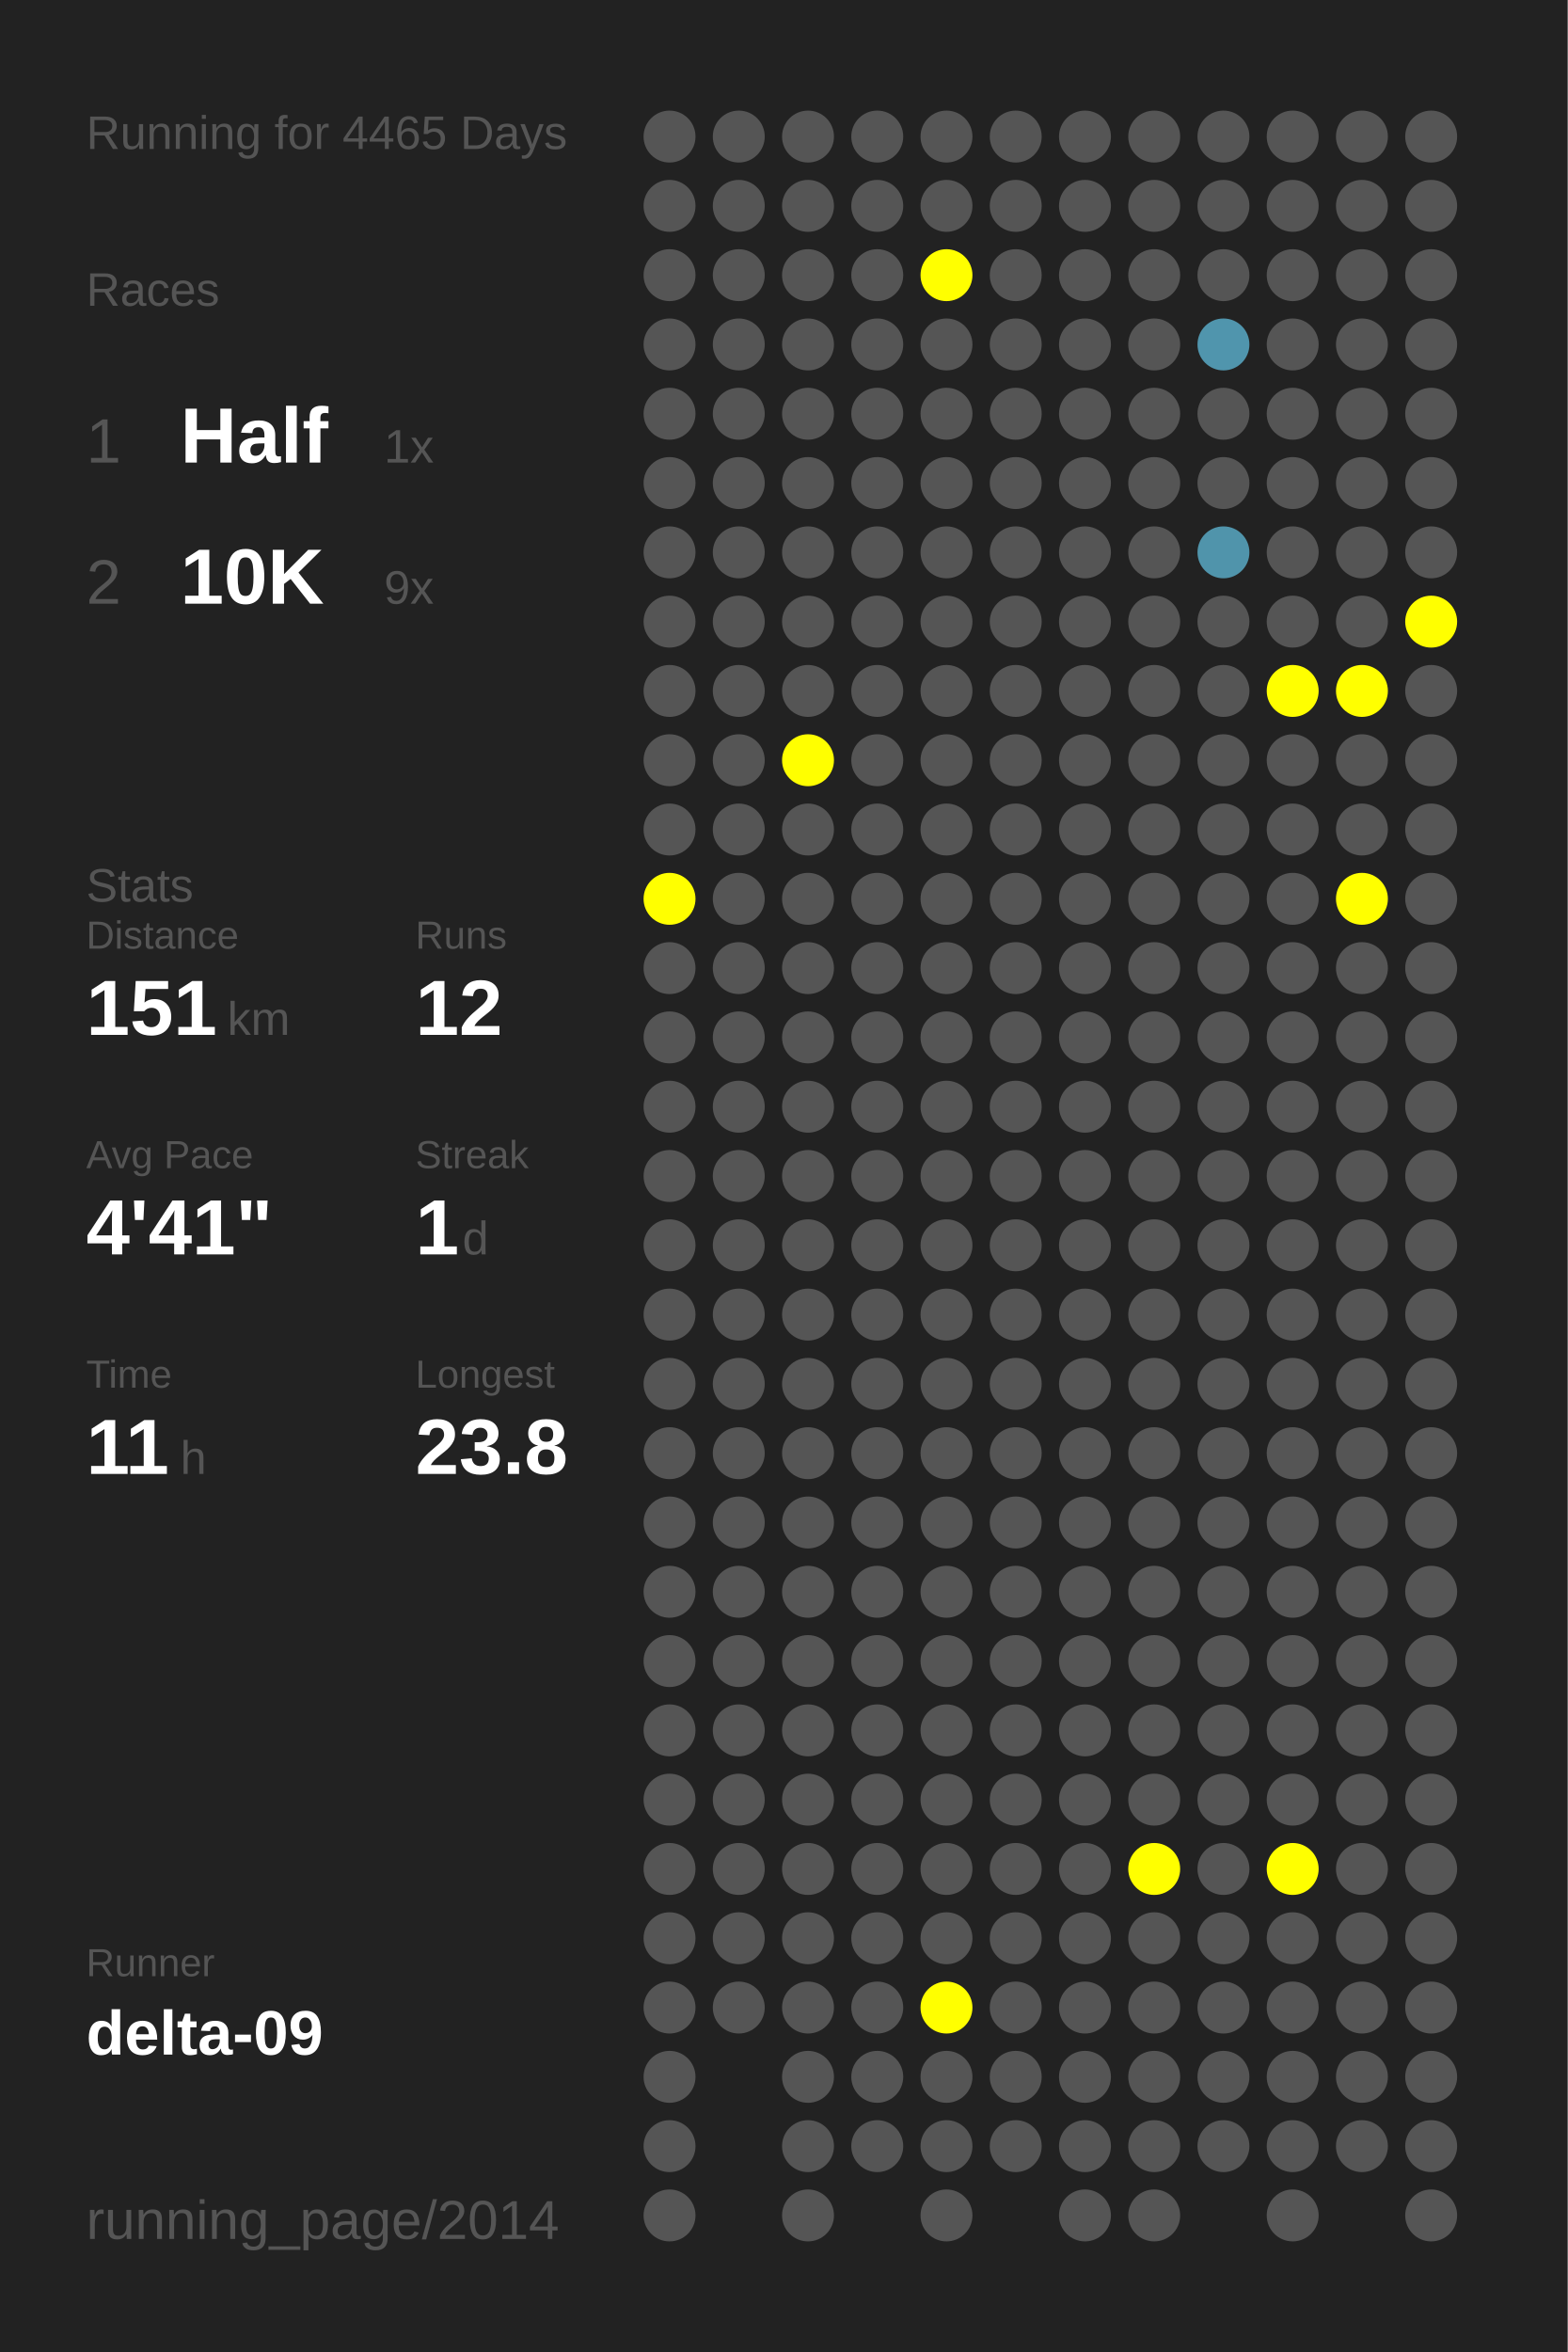
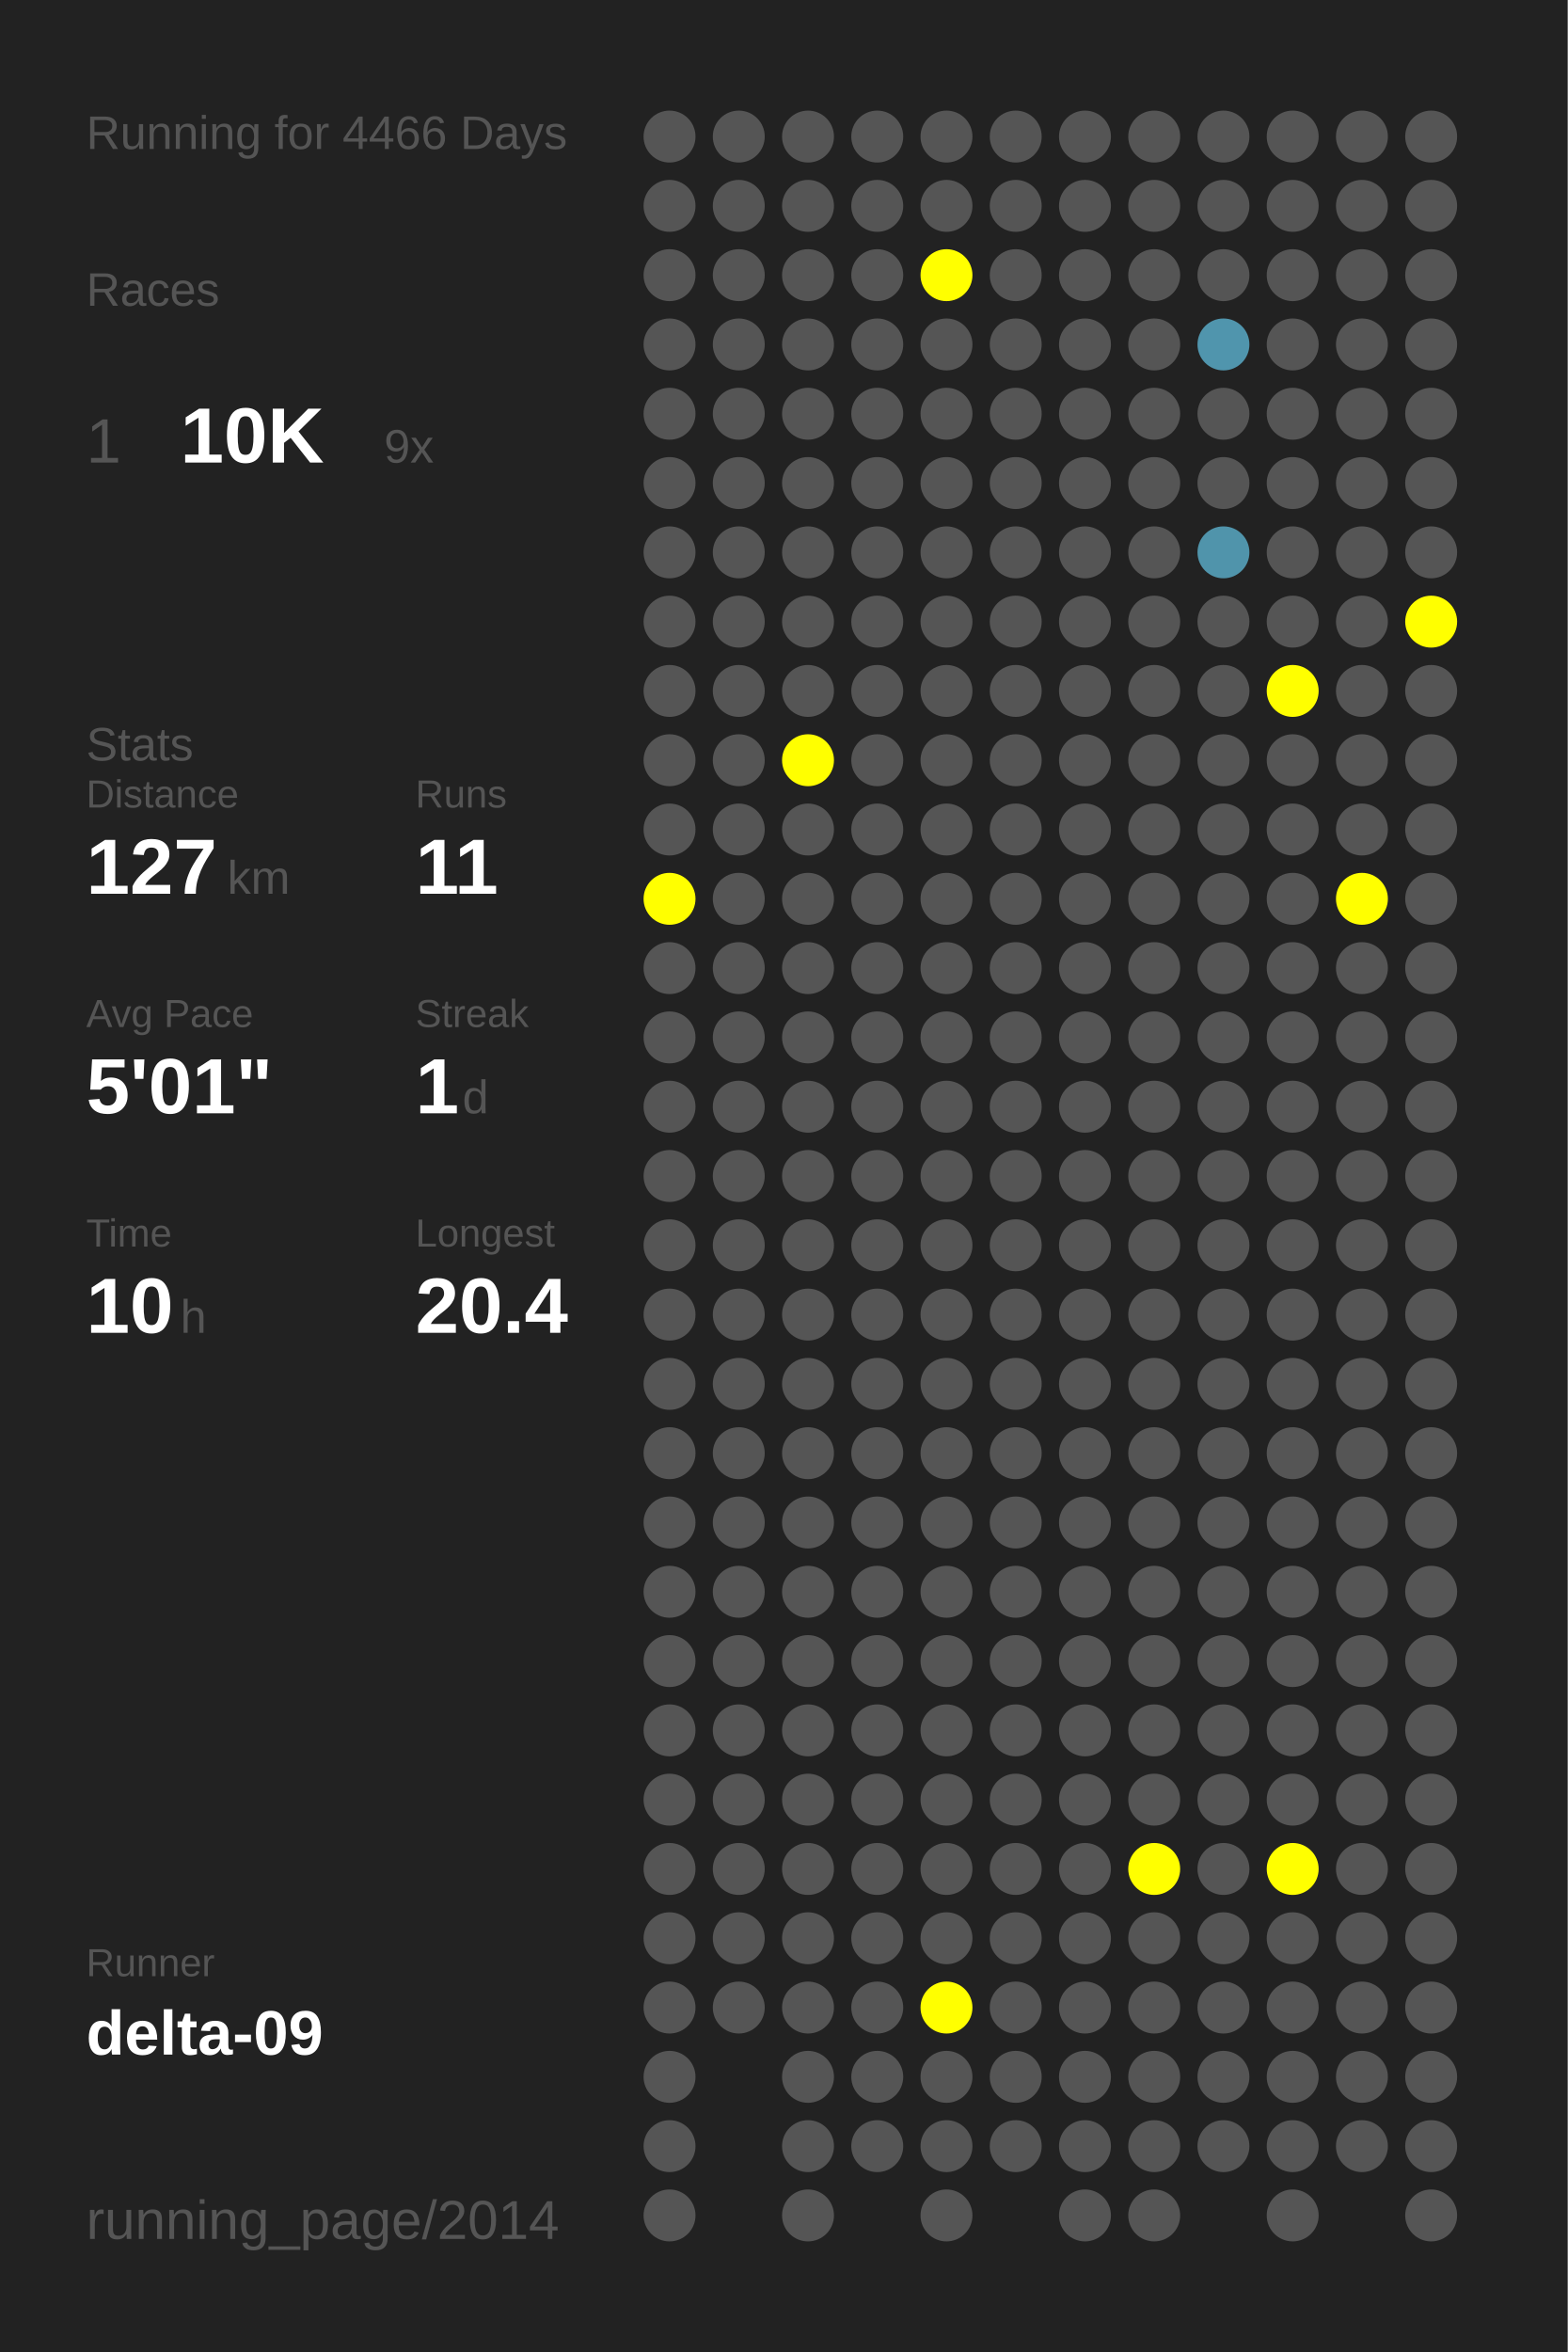
<svg xmlns="http://www.w3.org/2000/svg" baseProfile="full" height="300mm" version="1.1" viewBox="0,0,200,300" width="200mm">
  <defs />
  <rect fill="#222222" height="300" width="200" x="0" y="0" />
-   <text fill="#555555" style="font-size:6px; font-family:Arial;" x="11" y="19">Running for 4465 Days</text>
+   <text fill="#555555" style="font-size:6px; font-family:Arial;" x="11" y="19">Running for 4466 Days</text>
  <text fill="#555555" style="font-size:6px; font-family:Arial;" x="11" y="39">Races</text>
  <text fill="#555555" style="font-size:8px; font-family:Arial;" x="11" y="59">1</text>
-   <text fill="#FFFFFF" style="font-size:10px; font-family:Arial; font-weight:bold;" x="23" y="59">Half</text>
-   <text fill="#555555" style="font-size:6px; font-family:Arial;" x="49" y="59">1x</text>
-   <text fill="#555555" style="font-size:8px; font-family:Arial;" x="11" y="77">2</text>
-   <text fill="#FFFFFF" style="font-size:10px; font-family:Arial; font-weight:bold;" x="23" y="77">10K</text>
-   <text fill="#555555" style="font-size:6px; font-family:Arial;" x="49" y="77">9x</text>
-   <text fill="#555555" style="font-size:6px; font-family:Arial;" x="11" y="115">Stats</text>
-   <text fill="#555555" style="font-size:5px; font-family:Arial;" x="11" y="121">Distance</text>
-   <text fill="#FFFFFF" style="font-size:10px; font-family:Arial; font-weight:bold;" x="11" y="132">151</text>
-   <text fill="#555555" style="font-size:6px; font-family:Arial;" x="29" y="132">km</text>
-   <text fill="#555555" style="font-size:5px; font-family:Arial;" x="53" y="121">Runs</text>
-   <text fill="#FFFFFF" style="font-size:10px; font-family:Arial; font-weight:bold;" x="53" y="132">12</text>
-   <text fill="#555555" style="font-size:5px; font-family:Arial;" x="11" y="149">Avg Pace</text>
-   <text fill="#FFFFFF" style="font-size:10px; font-family:Arial; font-weight:bold;" x="11" y="160">4'41"</text>
-   <text fill="#555555" style="font-size:5px; font-family:Arial;" x="53" y="149">Streak</text>
-   <text fill="#FFFFFF" style="font-size:10px; font-family:Arial; font-weight:bold;" x="53" y="160">1</text>
-   <text fill="#555555" style="font-size:6px; font-family:Arial;" x="59" y="160">d</text>
-   <text fill="#555555" style="font-size:5px; font-family:Arial;" x="11" y="177">Time</text>
-   <text fill="#FFFFFF" style="font-size:10px; font-family:Arial; font-weight:bold;" x="11" y="188">11</text>
-   <text fill="#555555" style="font-size:6px; font-family:Arial;" x="23" y="188">h</text>
-   <text fill="#555555" style="font-size:5px; font-family:Arial;" x="53" y="177">Longest</text>
-   <text fill="#FFFFFF" style="font-size:10px; font-family:Arial; font-weight:bold;" x="53" y="188">23.8</text>
+   <text fill="#FFFFFF" style="font-size:10px; font-family:Arial; font-weight:bold;" x="23" y="59">10K</text>
+   <text fill="#555555" style="font-size:6px; font-family:Arial;" x="49" y="59">9x</text>
+   <text fill="#555555" style="font-size:6px; font-family:Arial;" x="11" y="97">Stats</text>
+   <text fill="#555555" style="font-size:5px; font-family:Arial;" x="11" y="103">Distance</text>
+   <text fill="#FFFFFF" style="font-size:10px; font-family:Arial; font-weight:bold;" x="11" y="114">127</text>
+   <text fill="#555555" style="font-size:6px; font-family:Arial;" x="29" y="114">km</text>
+   <text fill="#555555" style="font-size:5px; font-family:Arial;" x="53" y="103">Runs</text>
+   <text fill="#FFFFFF" style="font-size:10px; font-family:Arial; font-weight:bold;" x="53" y="114">11</text>
+   <text fill="#555555" style="font-size:5px; font-family:Arial;" x="11" y="131">Avg Pace</text>
+   <text fill="#FFFFFF" style="font-size:10px; font-family:Arial; font-weight:bold;" x="11" y="142">5'01"</text>
+   <text fill="#555555" style="font-size:5px; font-family:Arial;" x="53" y="131">Streak</text>
+   <text fill="#FFFFFF" style="font-size:10px; font-family:Arial; font-weight:bold;" x="53" y="142">1</text>
+   <text fill="#555555" style="font-size:6px; font-family:Arial;" x="59" y="142">d</text>
+   <text fill="#555555" style="font-size:5px; font-family:Arial;" x="11" y="159">Time</text>
+   <text fill="#FFFFFF" style="font-size:10px; font-family:Arial; font-weight:bold;" x="11" y="170">10</text>
+   <text fill="#555555" style="font-size:6px; font-family:Arial;" x="23" y="170">h</text>
+   <text fill="#555555" style="font-size:5px; font-family:Arial;" x="53" y="159">Longest</text>
+   <text fill="#FFFFFF" style="font-size:10px; font-family:Arial; font-weight:bold;" x="53" y="170">20.4</text>
  <text fill="#555555" style="font-size:5px; font-family:Arial;" x="11" y="252.065">Runner</text>
  <text fill="#FFFFFF" style="font-size:8px; font-family:Arial; font-weight:bold;" x="11" y="262.065">delta-09</text>
  <text fill="#555555" style="font-size:7px; font-family:Arial;" x="11" y="285.581">running_page/2014</text>
  <circle cx="85.417" cy="17.419" fill="#555555" r="3.312" />
  <circle cx="85.417" cy="26.258" fill="#555555" r="3.312" />
  <circle cx="85.417" cy="35.097" fill="#555555" r="3.312" />
  <circle cx="85.417" cy="43.935" fill="#555555" r="3.312" />
  <circle cx="85.417" cy="52.774" fill="#555555" r="3.312" />
  <circle cx="85.417" cy="61.613" fill="#555555" r="3.312" />
  <circle cx="85.417" cy="70.452" fill="#555555" r="3.312" />
  <circle cx="85.417" cy="79.29" fill="#555555" r="3.312" />
  <circle cx="85.417" cy="88.129" fill="#555555" r="3.312" />
  <circle cx="85.417" cy="96.968" fill="#555555" r="3.312" />
  <circle cx="85.417" cy="105.806" fill="#555555" r="3.312" />
  <circle cx="85.417" cy="114.645" fill="#FFFF00" r="3.312" />
  <circle cx="85.417" cy="123.484" fill="#555555" r="3.312" />
  <circle cx="85.417" cy="132.323" fill="#555555" r="3.312" />
  <circle cx="85.417" cy="141.161" fill="#555555" r="3.312" />
  <circle cx="85.417" cy="150" fill="#555555" r="3.312" />
  <circle cx="85.417" cy="158.839" fill="#555555" r="3.312" />
  <circle cx="85.417" cy="167.677" fill="#555555" r="3.312" />
  <circle cx="85.417" cy="176.516" fill="#555555" r="3.312" />
  <circle cx="85.417" cy="185.355" fill="#555555" r="3.312" />
  <circle cx="85.417" cy="194.194" fill="#555555" r="3.312" />
  <circle cx="85.417" cy="203.032" fill="#555555" r="3.312" />
  <circle cx="85.417" cy="211.871" fill="#555555" r="3.312" />
  <circle cx="85.417" cy="220.71" fill="#555555" r="3.312" />
  <circle cx="85.417" cy="229.548" fill="#555555" r="3.312" />
  <circle cx="85.417" cy="238.387" fill="#555555" r="3.312" />
  <circle cx="85.417" cy="247.226" fill="#555555" r="3.312" />
  <circle cx="85.417" cy="256.065" fill="#555555" r="3.312" />
  <circle cx="85.417" cy="264.903" fill="#555555" r="3.312" />
  <circle cx="85.417" cy="273.742" fill="#555555" r="3.312" />
  <circle cx="85.417" cy="282.581" fill="#555555" r="3.312" />
  <circle cx="94.25" cy="17.419" fill="#555555" r="3.312" />
  <circle cx="94.25" cy="26.258" fill="#555555" r="3.312" />
  <circle cx="94.25" cy="35.097" fill="#555555" r="3.312" />
  <circle cx="94.25" cy="43.935" fill="#555555" r="3.312" />
  <circle cx="94.25" cy="52.774" fill="#555555" r="3.312" />
  <circle cx="94.25" cy="61.613" fill="#555555" r="3.312" />
  <circle cx="94.25" cy="70.452" fill="#555555" r="3.312" />
  <circle cx="94.25" cy="79.29" fill="#555555" r="3.312" />
  <circle cx="94.25" cy="88.129" fill="#555555" r="3.312" />
  <circle cx="94.25" cy="96.968" fill="#555555" r="3.312" />
  <circle cx="94.25" cy="105.806" fill="#555555" r="3.312" />
  <circle cx="94.25" cy="114.645" fill="#555555" r="3.312" />
  <circle cx="94.25" cy="123.484" fill="#555555" r="3.312" />
  <circle cx="94.25" cy="132.323" fill="#555555" r="3.312" />
  <circle cx="94.25" cy="141.161" fill="#555555" r="3.312" />
  <circle cx="94.25" cy="150" fill="#555555" r="3.312" />
  <circle cx="94.25" cy="158.839" fill="#555555" r="3.312" />
  <circle cx="94.25" cy="167.677" fill="#555555" r="3.312" />
  <circle cx="94.25" cy="176.516" fill="#555555" r="3.312" />
  <circle cx="94.25" cy="185.355" fill="#555555" r="3.312" />
  <circle cx="94.25" cy="194.194" fill="#555555" r="3.312" />
  <circle cx="94.25" cy="203.032" fill="#555555" r="3.312" />
  <circle cx="94.25" cy="211.871" fill="#555555" r="3.312" />
  <circle cx="94.25" cy="220.71" fill="#555555" r="3.312" />
  <circle cx="94.25" cy="229.548" fill="#555555" r="3.312" />
  <circle cx="94.25" cy="238.387" fill="#555555" r="3.312" />
  <circle cx="94.25" cy="247.226" fill="#555555" r="3.312" />
  <circle cx="94.25" cy="256.065" fill="#555555" r="3.312" />
  <circle cx="103.083" cy="17.419" fill="#555555" r="3.312" />
  <circle cx="103.083" cy="26.258" fill="#555555" r="3.312" />
  <circle cx="103.083" cy="35.097" fill="#555555" r="3.312" />
  <circle cx="103.083" cy="43.935" fill="#555555" r="3.312" />
  <circle cx="103.083" cy="52.774" fill="#555555" r="3.312" />
  <circle cx="103.083" cy="61.613" fill="#555555" r="3.312" />
  <circle cx="103.083" cy="70.452" fill="#555555" r="3.312" />
  <circle cx="103.083" cy="79.29" fill="#555555" r="3.312" />
  <circle cx="103.083" cy="88.129" fill="#555555" r="3.312" />
  <circle cx="103.083" cy="96.968" fill="#FFFF00" r="3.312" />
  <circle cx="103.083" cy="105.806" fill="#555555" r="3.312" />
  <circle cx="103.083" cy="114.645" fill="#555555" r="3.312" />
  <circle cx="103.083" cy="123.484" fill="#555555" r="3.312" />
  <circle cx="103.083" cy="132.323" fill="#555555" r="3.312" />
  <circle cx="103.083" cy="141.161" fill="#555555" r="3.312" />
  <circle cx="103.083" cy="150" fill="#555555" r="3.312" />
  <circle cx="103.083" cy="158.839" fill="#555555" r="3.312" />
  <circle cx="103.083" cy="167.677" fill="#555555" r="3.312" />
  <circle cx="103.083" cy="176.516" fill="#555555" r="3.312" />
  <circle cx="103.083" cy="185.355" fill="#555555" r="3.312" />
  <circle cx="103.083" cy="194.194" fill="#555555" r="3.312" />
  <circle cx="103.083" cy="203.032" fill="#555555" r="3.312" />
  <circle cx="103.083" cy="211.871" fill="#555555" r="3.312" />
  <circle cx="103.083" cy="220.71" fill="#555555" r="3.312" />
  <circle cx="103.083" cy="229.548" fill="#555555" r="3.312" />
  <circle cx="103.083" cy="238.387" fill="#555555" r="3.312" />
  <circle cx="103.083" cy="247.226" fill="#555555" r="3.312" />
  <circle cx="103.083" cy="256.065" fill="#555555" r="3.312" />
  <circle cx="103.083" cy="264.903" fill="#555555" r="3.312" />
  <circle cx="103.083" cy="273.742" fill="#555555" r="3.312" />
  <circle cx="103.083" cy="282.581" fill="#555555" r="3.312" />
  <circle cx="111.917" cy="17.419" fill="#555555" r="3.312" />
  <circle cx="111.917" cy="26.258" fill="#555555" r="3.312" />
  <circle cx="111.917" cy="35.097" fill="#555555" r="3.312" />
  <circle cx="111.917" cy="43.935" fill="#555555" r="3.312" />
  <circle cx="111.917" cy="52.774" fill="#555555" r="3.312" />
  <circle cx="111.917" cy="61.613" fill="#555555" r="3.312" />
  <circle cx="111.917" cy="70.452" fill="#555555" r="3.312" />
  <circle cx="111.917" cy="79.29" fill="#555555" r="3.312" />
  <circle cx="111.917" cy="88.129" fill="#555555" r="3.312" />
  <circle cx="111.917" cy="96.968" fill="#555555" r="3.312" />
  <circle cx="111.917" cy="105.806" fill="#555555" r="3.312" />
  <circle cx="111.917" cy="114.645" fill="#555555" r="3.312" />
  <circle cx="111.917" cy="123.484" fill="#555555" r="3.312" />
  <circle cx="111.917" cy="132.323" fill="#555555" r="3.312" />
  <circle cx="111.917" cy="141.161" fill="#555555" r="3.312" />
  <circle cx="111.917" cy="150" fill="#555555" r="3.312" />
  <circle cx="111.917" cy="158.839" fill="#555555" r="3.312" />
  <circle cx="111.917" cy="167.677" fill="#555555" r="3.312" />
  <circle cx="111.917" cy="176.516" fill="#555555" r="3.312" />
  <circle cx="111.917" cy="185.355" fill="#555555" r="3.312" />
  <circle cx="111.917" cy="194.194" fill="#555555" r="3.312" />
  <circle cx="111.917" cy="203.032" fill="#555555" r="3.312" />
  <circle cx="111.917" cy="211.871" fill="#555555" r="3.312" />
  <circle cx="111.917" cy="220.71" fill="#555555" r="3.312" />
  <circle cx="111.917" cy="229.548" fill="#555555" r="3.312" />
  <circle cx="111.917" cy="238.387" fill="#555555" r="3.312" />
  <circle cx="111.917" cy="247.226" fill="#555555" r="3.312" />
  <circle cx="111.917" cy="256.065" fill="#555555" r="3.312" />
  <circle cx="111.917" cy="264.903" fill="#555555" r="3.312" />
  <circle cx="111.917" cy="273.742" fill="#555555" r="3.312" />
  <circle cx="120.75" cy="17.419" fill="#555555" r="3.312" />
  <circle cx="120.75" cy="26.258" fill="#555555" r="3.312" />
  <circle cx="120.75" cy="35.097" fill="#FFFF00" r="3.312" />
  <circle cx="120.75" cy="43.935" fill="#555555" r="3.312" />
  <circle cx="120.75" cy="52.774" fill="#555555" r="3.312" />
  <circle cx="120.75" cy="61.613" fill="#555555" r="3.312" />
  <circle cx="120.75" cy="70.452" fill="#555555" r="3.312" />
  <circle cx="120.75" cy="79.29" fill="#555555" r="3.312" />
  <circle cx="120.75" cy="88.129" fill="#555555" r="3.312" />
  <circle cx="120.75" cy="96.968" fill="#555555" r="3.312" />
  <circle cx="120.75" cy="105.806" fill="#555555" r="3.312" />
  <circle cx="120.75" cy="114.645" fill="#555555" r="3.312" />
  <circle cx="120.75" cy="123.484" fill="#555555" r="3.312" />
  <circle cx="120.75" cy="132.323" fill="#555555" r="3.312" />
  <circle cx="120.75" cy="141.161" fill="#555555" r="3.312" />
  <circle cx="120.75" cy="150" fill="#555555" r="3.312" />
  <circle cx="120.75" cy="158.839" fill="#555555" r="3.312" />
  <circle cx="120.75" cy="167.677" fill="#555555" r="3.312" />
  <circle cx="120.75" cy="176.516" fill="#555555" r="3.312" />
  <circle cx="120.75" cy="185.355" fill="#555555" r="3.312" />
  <circle cx="120.75" cy="194.194" fill="#555555" r="3.312" />
  <circle cx="120.75" cy="203.032" fill="#555555" r="3.312" />
  <circle cx="120.75" cy="211.871" fill="#555555" r="3.312" />
  <circle cx="120.75" cy="220.71" fill="#555555" r="3.312" />
  <circle cx="120.75" cy="229.548" fill="#555555" r="3.312" />
  <circle cx="120.75" cy="238.387" fill="#555555" r="3.312" />
  <circle cx="120.75" cy="247.226" fill="#555555" r="3.312" />
  <circle cx="120.75" cy="256.065" fill="#FFFF00" r="3.312" />
  <circle cx="120.75" cy="264.903" fill="#555555" r="3.312" />
  <circle cx="120.75" cy="273.742" fill="#555555" r="3.312" />
  <circle cx="120.75" cy="282.581" fill="#555555" r="3.312" />
  <circle cx="129.583" cy="17.419" fill="#555555" r="3.312" />
  <circle cx="129.583" cy="26.258" fill="#555555" r="3.312" />
  <circle cx="129.583" cy="35.097" fill="#555555" r="3.312" />
  <circle cx="129.583" cy="43.935" fill="#555555" r="3.312" />
  <circle cx="129.583" cy="52.774" fill="#555555" r="3.312" />
  <circle cx="129.583" cy="61.613" fill="#555555" r="3.312" />
  <circle cx="129.583" cy="70.452" fill="#555555" r="3.312" />
  <circle cx="129.583" cy="79.29" fill="#555555" r="3.312" />
  <circle cx="129.583" cy="88.129" fill="#555555" r="3.312" />
  <circle cx="129.583" cy="96.968" fill="#555555" r="3.312" />
  <circle cx="129.583" cy="105.806" fill="#555555" r="3.312" />
  <circle cx="129.583" cy="114.645" fill="#555555" r="3.312" />
  <circle cx="129.583" cy="123.484" fill="#555555" r="3.312" />
  <circle cx="129.583" cy="132.323" fill="#555555" r="3.312" />
  <circle cx="129.583" cy="141.161" fill="#555555" r="3.312" />
  <circle cx="129.583" cy="150" fill="#555555" r="3.312" />
  <circle cx="129.583" cy="158.839" fill="#555555" r="3.312" />
  <circle cx="129.583" cy="167.677" fill="#555555" r="3.312" />
  <circle cx="129.583" cy="176.516" fill="#555555" r="3.312" />
  <circle cx="129.583" cy="185.355" fill="#555555" r="3.312" />
  <circle cx="129.583" cy="194.194" fill="#555555" r="3.312" />
  <circle cx="129.583" cy="203.032" fill="#555555" r="3.312" />
  <circle cx="129.583" cy="211.871" fill="#555555" r="3.312" />
  <circle cx="129.583" cy="220.71" fill="#555555" r="3.312" />
  <circle cx="129.583" cy="229.548" fill="#555555" r="3.312" />
  <circle cx="129.583" cy="238.387" fill="#555555" r="3.312" />
  <circle cx="129.583" cy="247.226" fill="#555555" r="3.312" />
  <circle cx="129.583" cy="256.065" fill="#555555" r="3.312" />
  <circle cx="129.583" cy="264.903" fill="#555555" r="3.312" />
  <circle cx="129.583" cy="273.742" fill="#555555" r="3.312" />
  <circle cx="138.417" cy="17.419" fill="#555555" r="3.312" />
  <circle cx="138.417" cy="26.258" fill="#555555" r="3.312" />
  <circle cx="138.417" cy="35.097" fill="#555555" r="3.312" />
  <circle cx="138.417" cy="43.935" fill="#555555" r="3.312" />
  <circle cx="138.417" cy="52.774" fill="#555555" r="3.312" />
  <circle cx="138.417" cy="61.613" fill="#555555" r="3.312" />
  <circle cx="138.417" cy="70.452" fill="#555555" r="3.312" />
  <circle cx="138.417" cy="79.29" fill="#555555" r="3.312" />
  <circle cx="138.417" cy="88.129" fill="#555555" r="3.312" />
  <circle cx="138.417" cy="96.968" fill="#555555" r="3.312" />
  <circle cx="138.417" cy="105.806" fill="#555555" r="3.312" />
  <circle cx="138.417" cy="114.645" fill="#555555" r="3.312" />
  <circle cx="138.417" cy="123.484" fill="#555555" r="3.312" />
  <circle cx="138.417" cy="132.323" fill="#555555" r="3.312" />
  <circle cx="138.417" cy="141.161" fill="#555555" r="3.312" />
  <circle cx="138.417" cy="150" fill="#555555" r="3.312" />
  <circle cx="138.417" cy="158.839" fill="#555555" r="3.312" />
  <circle cx="138.417" cy="167.677" fill="#555555" r="3.312" />
  <circle cx="138.417" cy="176.516" fill="#555555" r="3.312" />
  <circle cx="138.417" cy="185.355" fill="#555555" r="3.312" />
  <circle cx="138.417" cy="194.194" fill="#555555" r="3.312" />
  <circle cx="138.417" cy="203.032" fill="#555555" r="3.312" />
  <circle cx="138.417" cy="211.871" fill="#555555" r="3.312" />
  <circle cx="138.417" cy="220.71" fill="#555555" r="3.312" />
  <circle cx="138.417" cy="229.548" fill="#555555" r="3.312" />
  <circle cx="138.417" cy="238.387" fill="#555555" r="3.312" />
  <circle cx="138.417" cy="247.226" fill="#555555" r="3.312" />
  <circle cx="138.417" cy="256.065" fill="#555555" r="3.312" />
  <circle cx="138.417" cy="264.903" fill="#555555" r="3.312" />
  <circle cx="138.417" cy="273.742" fill="#555555" r="3.312" />
  <circle cx="138.417" cy="282.581" fill="#555555" r="3.312" />
  <circle cx="147.25" cy="17.419" fill="#555555" r="3.312" />
  <circle cx="147.25" cy="26.258" fill="#555555" r="3.312" />
  <circle cx="147.25" cy="35.097" fill="#555555" r="3.312" />
  <circle cx="147.25" cy="43.935" fill="#555555" r="3.312" />
  <circle cx="147.25" cy="52.774" fill="#555555" r="3.312" />
  <circle cx="147.25" cy="61.613" fill="#555555" r="3.312" />
  <circle cx="147.25" cy="70.452" fill="#555555" r="3.312" />
  <circle cx="147.25" cy="79.29" fill="#555555" r="3.312" />
  <circle cx="147.25" cy="88.129" fill="#555555" r="3.312" />
  <circle cx="147.25" cy="96.968" fill="#555555" r="3.312" />
  <circle cx="147.25" cy="105.806" fill="#555555" r="3.312" />
  <circle cx="147.25" cy="114.645" fill="#555555" r="3.312" />
  <circle cx="147.25" cy="123.484" fill="#555555" r="3.312" />
  <circle cx="147.25" cy="132.323" fill="#555555" r="3.312" />
  <circle cx="147.25" cy="141.161" fill="#555555" r="3.312" />
  <circle cx="147.25" cy="150" fill="#555555" r="3.312" />
  <circle cx="147.25" cy="158.839" fill="#555555" r="3.312" />
  <circle cx="147.25" cy="167.677" fill="#555555" r="3.312" />
  <circle cx="147.25" cy="176.516" fill="#555555" r="3.312" />
  <circle cx="147.25" cy="185.355" fill="#555555" r="3.312" />
  <circle cx="147.25" cy="194.194" fill="#555555" r="3.312" />
  <circle cx="147.25" cy="203.032" fill="#555555" r="3.312" />
  <circle cx="147.25" cy="211.871" fill="#555555" r="3.312" />
  <circle cx="147.25" cy="220.71" fill="#555555" r="3.312" />
  <circle cx="147.25" cy="229.548" fill="#555555" r="3.312" />
  <circle cx="147.25" cy="238.387" fill="#FFFF00" r="3.312" />
  <circle cx="147.25" cy="247.226" fill="#555555" r="3.312" />
  <circle cx="147.25" cy="256.065" fill="#555555" r="3.312" />
  <circle cx="147.25" cy="264.903" fill="#555555" r="3.312" />
  <circle cx="147.25" cy="273.742" fill="#555555" r="3.312" />
  <circle cx="147.25" cy="282.581" fill="#555555" r="3.312" />
  <circle cx="156.083" cy="17.419" fill="#555555" r="3.312" />
  <circle cx="156.083" cy="26.258" fill="#555555" r="3.312" />
  <circle cx="156.083" cy="35.097" fill="#555555" r="3.312" />
  <circle cx="156.083" cy="43.935" fill="#5095ad" r="3.312" />
  <circle cx="156.083" cy="52.774" fill="#555555" r="3.312" />
  <circle cx="156.083" cy="61.613" fill="#555555" r="3.312" />
  <circle cx="156.083" cy="70.452" fill="#5094ab" r="3.312" />
  <circle cx="156.083" cy="79.29" fill="#555555" r="3.312" />
  <circle cx="156.083" cy="88.129" fill="#555555" r="3.312" />
  <circle cx="156.083" cy="96.968" fill="#555555" r="3.312" />
  <circle cx="156.083" cy="105.806" fill="#555555" r="3.312" />
  <circle cx="156.083" cy="114.645" fill="#555555" r="3.312" />
  <circle cx="156.083" cy="123.484" fill="#555555" r="3.312" />
  <circle cx="156.083" cy="132.323" fill="#555555" r="3.312" />
  <circle cx="156.083" cy="141.161" fill="#555555" r="3.312" />
  <circle cx="156.083" cy="150" fill="#555555" r="3.312" />
  <circle cx="156.083" cy="158.839" fill="#555555" r="3.312" />
  <circle cx="156.083" cy="167.677" fill="#555555" r="3.312" />
  <circle cx="156.083" cy="176.516" fill="#555555" r="3.312" />
  <circle cx="156.083" cy="185.355" fill="#555555" r="3.312" />
  <circle cx="156.083" cy="194.194" fill="#555555" r="3.312" />
  <circle cx="156.083" cy="203.032" fill="#555555" r="3.312" />
  <circle cx="156.083" cy="211.871" fill="#555555" r="3.312" />
  <circle cx="156.083" cy="220.71" fill="#555555" r="3.312" />
  <circle cx="156.083" cy="229.548" fill="#555555" r="3.312" />
  <circle cx="156.083" cy="238.387" fill="#555555" r="3.312" />
  <circle cx="156.083" cy="247.226" fill="#555555" r="3.312" />
  <circle cx="156.083" cy="256.065" fill="#555555" r="3.312" />
  <circle cx="156.083" cy="264.903" fill="#555555" r="3.312" />
  <circle cx="156.083" cy="273.742" fill="#555555" r="3.312" />
  <circle cx="164.917" cy="17.419" fill="#555555" r="3.312" />
  <circle cx="164.917" cy="26.258" fill="#555555" r="3.312" />
  <circle cx="164.917" cy="35.097" fill="#555555" r="3.312" />
  <circle cx="164.917" cy="43.935" fill="#555555" r="3.312" />
  <circle cx="164.917" cy="52.774" fill="#555555" r="3.312" />
  <circle cx="164.917" cy="61.613" fill="#555555" r="3.312" />
  <circle cx="164.917" cy="70.452" fill="#555555" r="3.312" />
  <circle cx="164.917" cy="79.29" fill="#555555" r="3.312" />
  <circle cx="164.917" cy="88.129" fill="#FFFF00" r="3.312" />
  <circle cx="164.917" cy="96.968" fill="#555555" r="3.312" />
  <circle cx="164.917" cy="105.806" fill="#555555" r="3.312" />
  <circle cx="164.917" cy="114.645" fill="#555555" r="3.312" />
  <circle cx="164.917" cy="123.484" fill="#555555" r="3.312" />
  <circle cx="164.917" cy="132.323" fill="#555555" r="3.312" />
  <circle cx="164.917" cy="141.161" fill="#555555" r="3.312" />
  <circle cx="164.917" cy="150" fill="#555555" r="3.312" />
  <circle cx="164.917" cy="158.839" fill="#555555" r="3.312" />
  <circle cx="164.917" cy="167.677" fill="#555555" r="3.312" />
  <circle cx="164.917" cy="176.516" fill="#555555" r="3.312" />
  <circle cx="164.917" cy="185.355" fill="#555555" r="3.312" />
  <circle cx="164.917" cy="194.194" fill="#555555" r="3.312" />
  <circle cx="164.917" cy="203.032" fill="#555555" r="3.312" />
  <circle cx="164.917" cy="211.871" fill="#555555" r="3.312" />
  <circle cx="164.917" cy="220.71" fill="#555555" r="3.312" />
  <circle cx="164.917" cy="229.548" fill="#555555" r="3.312" />
  <circle cx="164.917" cy="238.387" fill="#FFFF00" r="3.312" />
  <circle cx="164.917" cy="247.226" fill="#555555" r="3.312" />
  <circle cx="164.917" cy="256.065" fill="#555555" r="3.312" />
  <circle cx="164.917" cy="264.903" fill="#555555" r="3.312" />
  <circle cx="164.917" cy="273.742" fill="#555555" r="3.312" />
  <circle cx="164.917" cy="282.581" fill="#555555" r="3.312" />
  <circle cx="173.75" cy="17.419" fill="#555555" r="3.312" />
  <circle cx="173.75" cy="26.258" fill="#555555" r="3.312" />
  <circle cx="173.75" cy="35.097" fill="#555555" r="3.312" />
  <circle cx="173.75" cy="43.935" fill="#555555" r="3.312" />
  <circle cx="173.75" cy="52.774" fill="#555555" r="3.312" />
  <circle cx="173.75" cy="61.613" fill="#555555" r="3.312" />
  <circle cx="173.75" cy="70.452" fill="#555555" r="3.312" />
  <circle cx="173.75" cy="79.29" fill="#555555" r="3.312" />
-   <circle cx="173.75" cy="88.129" fill="#FFFF00" r="3.312" />
+   <circle cx="173.75" cy="88.129" fill="#555555" r="3.312" />
  <circle cx="173.75" cy="96.968" fill="#555555" r="3.312" />
  <circle cx="173.75" cy="105.806" fill="#555555" r="3.312" />
  <circle cx="173.75" cy="114.645" fill="#FFFF00" r="3.312" />
  <circle cx="173.75" cy="123.484" fill="#555555" r="3.312" />
  <circle cx="173.75" cy="132.323" fill="#555555" r="3.312" />
  <circle cx="173.75" cy="141.161" fill="#555555" r="3.312" />
  <circle cx="173.75" cy="150" fill="#555555" r="3.312" />
  <circle cx="173.75" cy="158.839" fill="#555555" r="3.312" />
  <circle cx="173.75" cy="167.677" fill="#555555" r="3.312" />
  <circle cx="173.75" cy="176.516" fill="#555555" r="3.312" />
  <circle cx="173.75" cy="185.355" fill="#555555" r="3.312" />
  <circle cx="173.75" cy="194.194" fill="#555555" r="3.312" />
  <circle cx="173.75" cy="203.032" fill="#555555" r="3.312" />
  <circle cx="173.75" cy="211.871" fill="#555555" r="3.312" />
  <circle cx="173.75" cy="220.71" fill="#555555" r="3.312" />
  <circle cx="173.75" cy="229.548" fill="#555555" r="3.312" />
  <circle cx="173.75" cy="238.387" fill="#555555" r="3.312" />
  <circle cx="173.75" cy="247.226" fill="#555555" r="3.312" />
  <circle cx="173.75" cy="256.065" fill="#555555" r="3.312" />
  <circle cx="173.75" cy="264.903" fill="#555555" r="3.312" />
  <circle cx="173.75" cy="273.742" fill="#555555" r="3.312" />
  <circle cx="182.583" cy="17.419" fill="#555555" r="3.312" />
  <circle cx="182.583" cy="26.258" fill="#555555" r="3.312" />
  <circle cx="182.583" cy="35.097" fill="#555555" r="3.312" />
  <circle cx="182.583" cy="43.935" fill="#555555" r="3.312" />
  <circle cx="182.583" cy="52.774" fill="#555555" r="3.312" />
  <circle cx="182.583" cy="61.613" fill="#555555" r="3.312" />
  <circle cx="182.583" cy="70.452" fill="#555555" r="3.312" />
  <circle cx="182.583" cy="79.29" fill="#FFFF00" r="3.312" />
  <circle cx="182.583" cy="88.129" fill="#555555" r="3.312" />
  <circle cx="182.583" cy="96.968" fill="#555555" r="3.312" />
  <circle cx="182.583" cy="105.806" fill="#555555" r="3.312" />
  <circle cx="182.583" cy="114.645" fill="#555555" r="3.312" />
  <circle cx="182.583" cy="123.484" fill="#555555" r="3.312" />
  <circle cx="182.583" cy="132.323" fill="#555555" r="3.312" />
  <circle cx="182.583" cy="141.161" fill="#555555" r="3.312" />
  <circle cx="182.583" cy="150" fill="#555555" r="3.312" />
  <circle cx="182.583" cy="158.839" fill="#555555" r="3.312" />
  <circle cx="182.583" cy="167.677" fill="#555555" r="3.312" />
  <circle cx="182.583" cy="176.516" fill="#555555" r="3.312" />
  <circle cx="182.583" cy="185.355" fill="#555555" r="3.312" />
  <circle cx="182.583" cy="194.194" fill="#555555" r="3.312" />
  <circle cx="182.583" cy="203.032" fill="#555555" r="3.312" />
  <circle cx="182.583" cy="211.871" fill="#555555" r="3.312" />
  <circle cx="182.583" cy="220.71" fill="#555555" r="3.312" />
  <circle cx="182.583" cy="229.548" fill="#555555" r="3.312" />
  <circle cx="182.583" cy="238.387" fill="#555555" r="3.312" />
  <circle cx="182.583" cy="247.226" fill="#555555" r="3.312" />
  <circle cx="182.583" cy="256.065" fill="#555555" r="3.312" />
  <circle cx="182.583" cy="264.903" fill="#555555" r="3.312" />
  <circle cx="182.583" cy="273.742" fill="#555555" r="3.312" />
  <circle cx="182.583" cy="282.581" fill="#555555" r="3.312" />
</svg>
